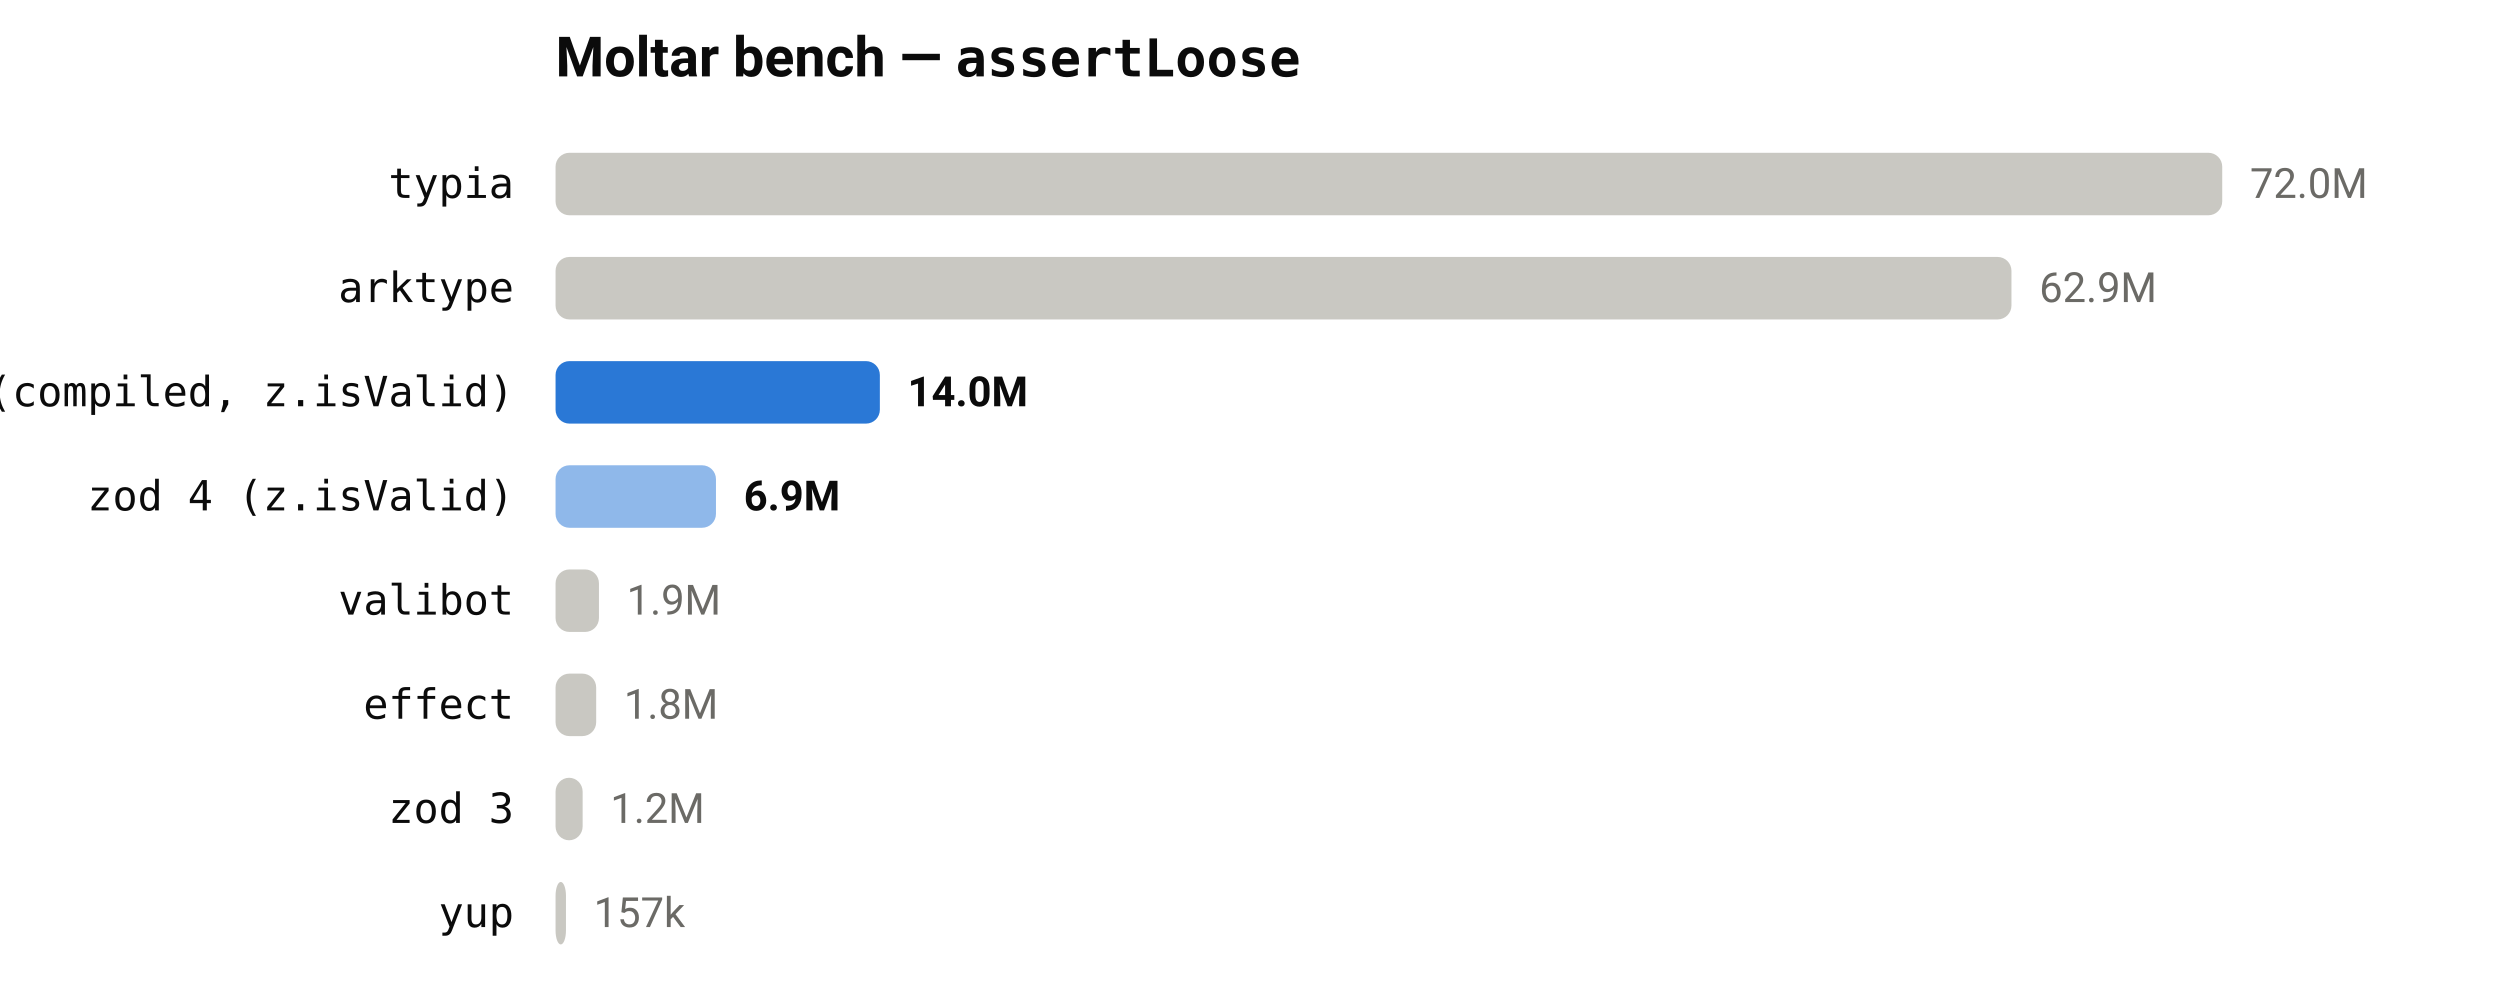
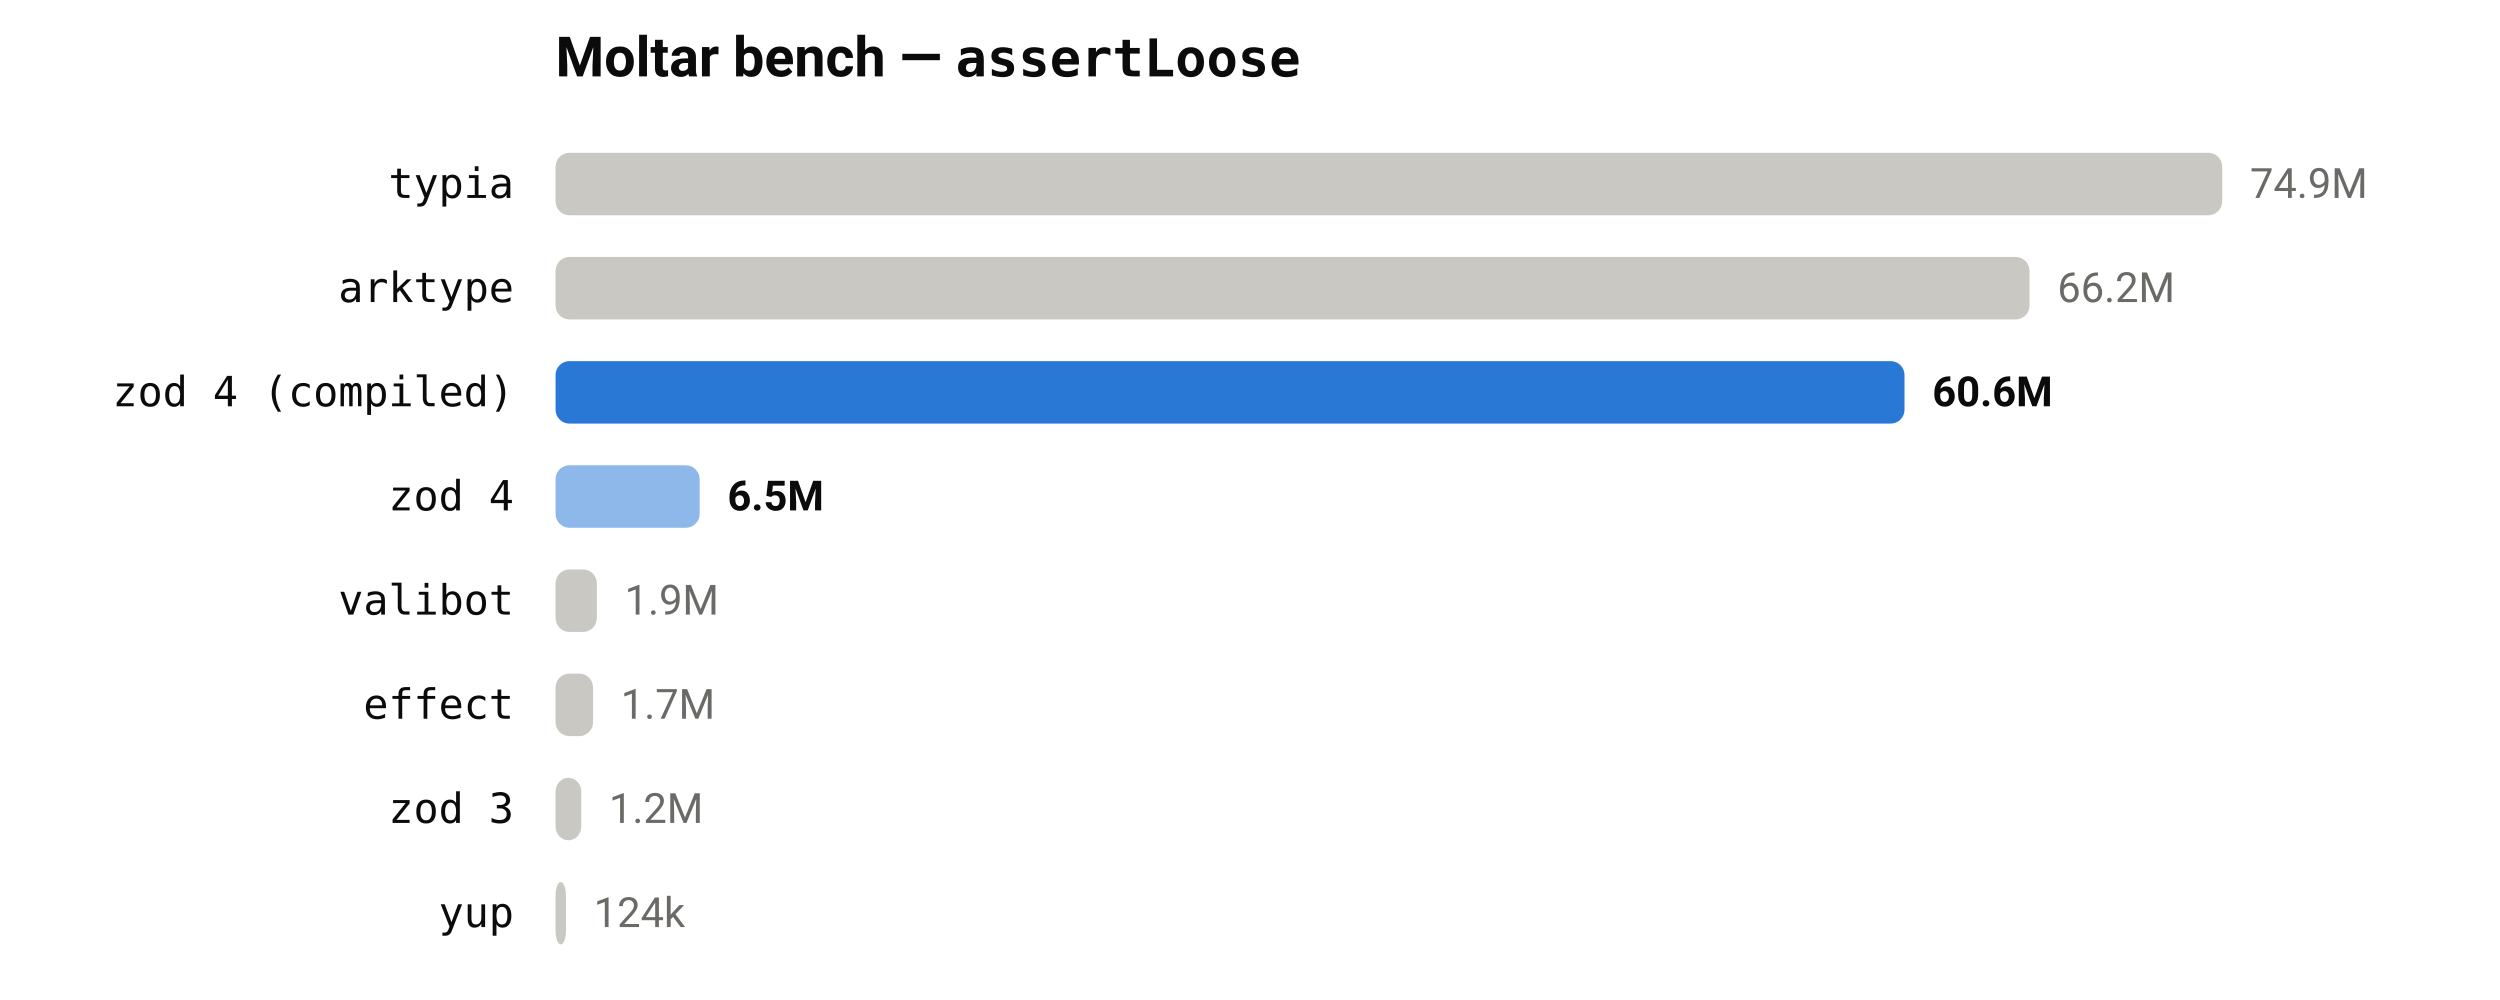
<svg xmlns="http://www.w3.org/2000/svg" width="720" height="288" viewBox="0 0 720 288" font-family="ui-sans-serif, system-ui, -apple-system, Segoe UI, Roboto, sans-serif" font-size="13">
  <text x="160" y="22" fill="#0b0b0b" font-weight="700" font-size="16">Moltar bench — <tspan font-family="ui-monospace, SFMono-Regular, Menlo, monospace" font-size="15">assertLoose</tspan>
  </text>
  <text x="148" y="57" text-anchor="end" fill="#0b0b0b" font-family="ui-monospace, SFMono-Regular, Menlo, monospace" font-size="12">typia</text>
  <rect x="160" y="44" width="480.0" height="18" rx="4" fill="#c9c8c2" />
-   <text x="648.0" y="57" fill="#6b6a66" font-weight="400" font-size="12">72.0M</text>
+   <text x="648.0" y="57" fill="#6b6a66" font-weight="400" font-size="12">74.9M</text>
  <text x="148" y="87" text-anchor="end" fill="#0b0b0b" font-family="ui-monospace, SFMono-Regular, Menlo, monospace" font-size="12">arktype</text>
-   <rect x="160" y="74" width="419.3" height="18" rx="4" fill="#c9c8c2" />
-   <text x="587.3" y="87" fill="#6b6a66" font-weight="400" font-size="12">62.9M</text>
-   <text x="148" y="117" text-anchor="end" fill="#0b0b0b" font-family="ui-monospace, SFMono-Regular, Menlo, monospace" font-size="12">zod 4 (compiled, z.isValid)</text>
-   <rect x="160" y="104" width="93.4" height="18" rx="4" fill="#2a78d6" />
-   <text x="261.4" y="117" fill="#0b0b0b" font-weight="700" font-size="12">14.0M</text>
-   <text x="148" y="147" text-anchor="end" fill="#0b0b0b" font-family="ui-monospace, SFMono-Regular, Menlo, monospace" font-size="12">zod 4 (z.isValid)</text>
-   <rect x="160" y="134" width="46.2" height="18" rx="4" fill="#8fb8ea" />
-   <text x="214.2" y="147" fill="#0b0b0b" font-weight="700" font-size="12">6.9M</text>
+   <rect x="160" y="74" width="424.5" height="18" rx="4" fill="#c9c8c2" />
+   <text x="592.5" y="87" fill="#6b6a66" font-weight="400" font-size="12">66.2M</text>
+   <text x="148" y="117" text-anchor="end" fill="#0b0b0b" font-family="ui-monospace, SFMono-Regular, Menlo, monospace" font-size="12">zod 4 (compiled)</text>
+   <rect x="160" y="104" width="388.5" height="18" rx="4" fill="#2a78d6" />
+   <text x="556.5" y="117" fill="#0b0b0b" font-weight="700" font-size="12">60.6M</text>
+   <text x="148" y="147" text-anchor="end" fill="#0b0b0b" font-family="ui-monospace, SFMono-Regular, Menlo, monospace" font-size="12">zod 4</text>
+   <rect x="160" y="134" width="41.5" height="18" rx="4" fill="#8fb8ea" />
+   <text x="209.5" y="147" fill="#0b0b0b" font-weight="700" font-size="12">6.5M</text>
  <text x="148" y="177" text-anchor="end" fill="#0b0b0b" font-family="ui-monospace, SFMono-Regular, Menlo, monospace" font-size="12">valibot</text>
-   <rect x="160" y="164" width="12.5" height="18" rx="4" fill="#c9c8c2" />
-   <text x="180.5" y="177" fill="#6b6a66" font-weight="400" font-size="12">1.9M</text>
+   <rect x="160" y="164" width="11.9" height="18" rx="4" fill="#c9c8c2" />
+   <text x="179.9" y="177" fill="#6b6a66" font-weight="400" font-size="12">1.9M</text>
  <text x="148" y="207" text-anchor="end" fill="#0b0b0b" font-family="ui-monospace, SFMono-Regular, Menlo, monospace" font-size="12">effect</text>
-   <rect x="160" y="194" width="11.7" height="18" rx="4" fill="#c9c8c2" />
-   <text x="179.7" y="207" fill="#6b6a66" font-weight="400" font-size="12">1.8M</text>
+   <rect x="160" y="194" width="10.8" height="18" rx="4" fill="#c9c8c2" />
+   <text x="178.8" y="207" fill="#6b6a66" font-weight="400" font-size="12">1.7M</text>
  <text x="148" y="237" text-anchor="end" fill="#0b0b0b" font-family="ui-monospace, SFMono-Regular, Menlo, monospace" font-size="12">zod 3</text>
-   <rect x="160" y="224" width="7.8" height="18" rx="4" fill="#c9c8c2" />
-   <text x="175.8" y="237" fill="#6b6a66" font-weight="400" font-size="12">1.2M</text>
+   <rect x="160" y="224" width="7.4" height="18" rx="4" fill="#c9c8c2" />
+   <text x="175.4" y="237" fill="#6b6a66" font-weight="400" font-size="12">1.2M</text>
  <text x="148" y="267" text-anchor="end" fill="#0b0b0b" font-family="ui-monospace, SFMono-Regular, Menlo, monospace" font-size="12">yup</text>
  <rect x="160" y="254" width="3.0" height="18" rx="4" fill="#c9c8c2" />
-   <text x="171.0" y="267" fill="#6b6a66" font-weight="400" font-size="12">157k</text>
+   <text x="171.0" y="267" fill="#6b6a66" font-weight="400" font-size="12">124k</text>
</svg>
